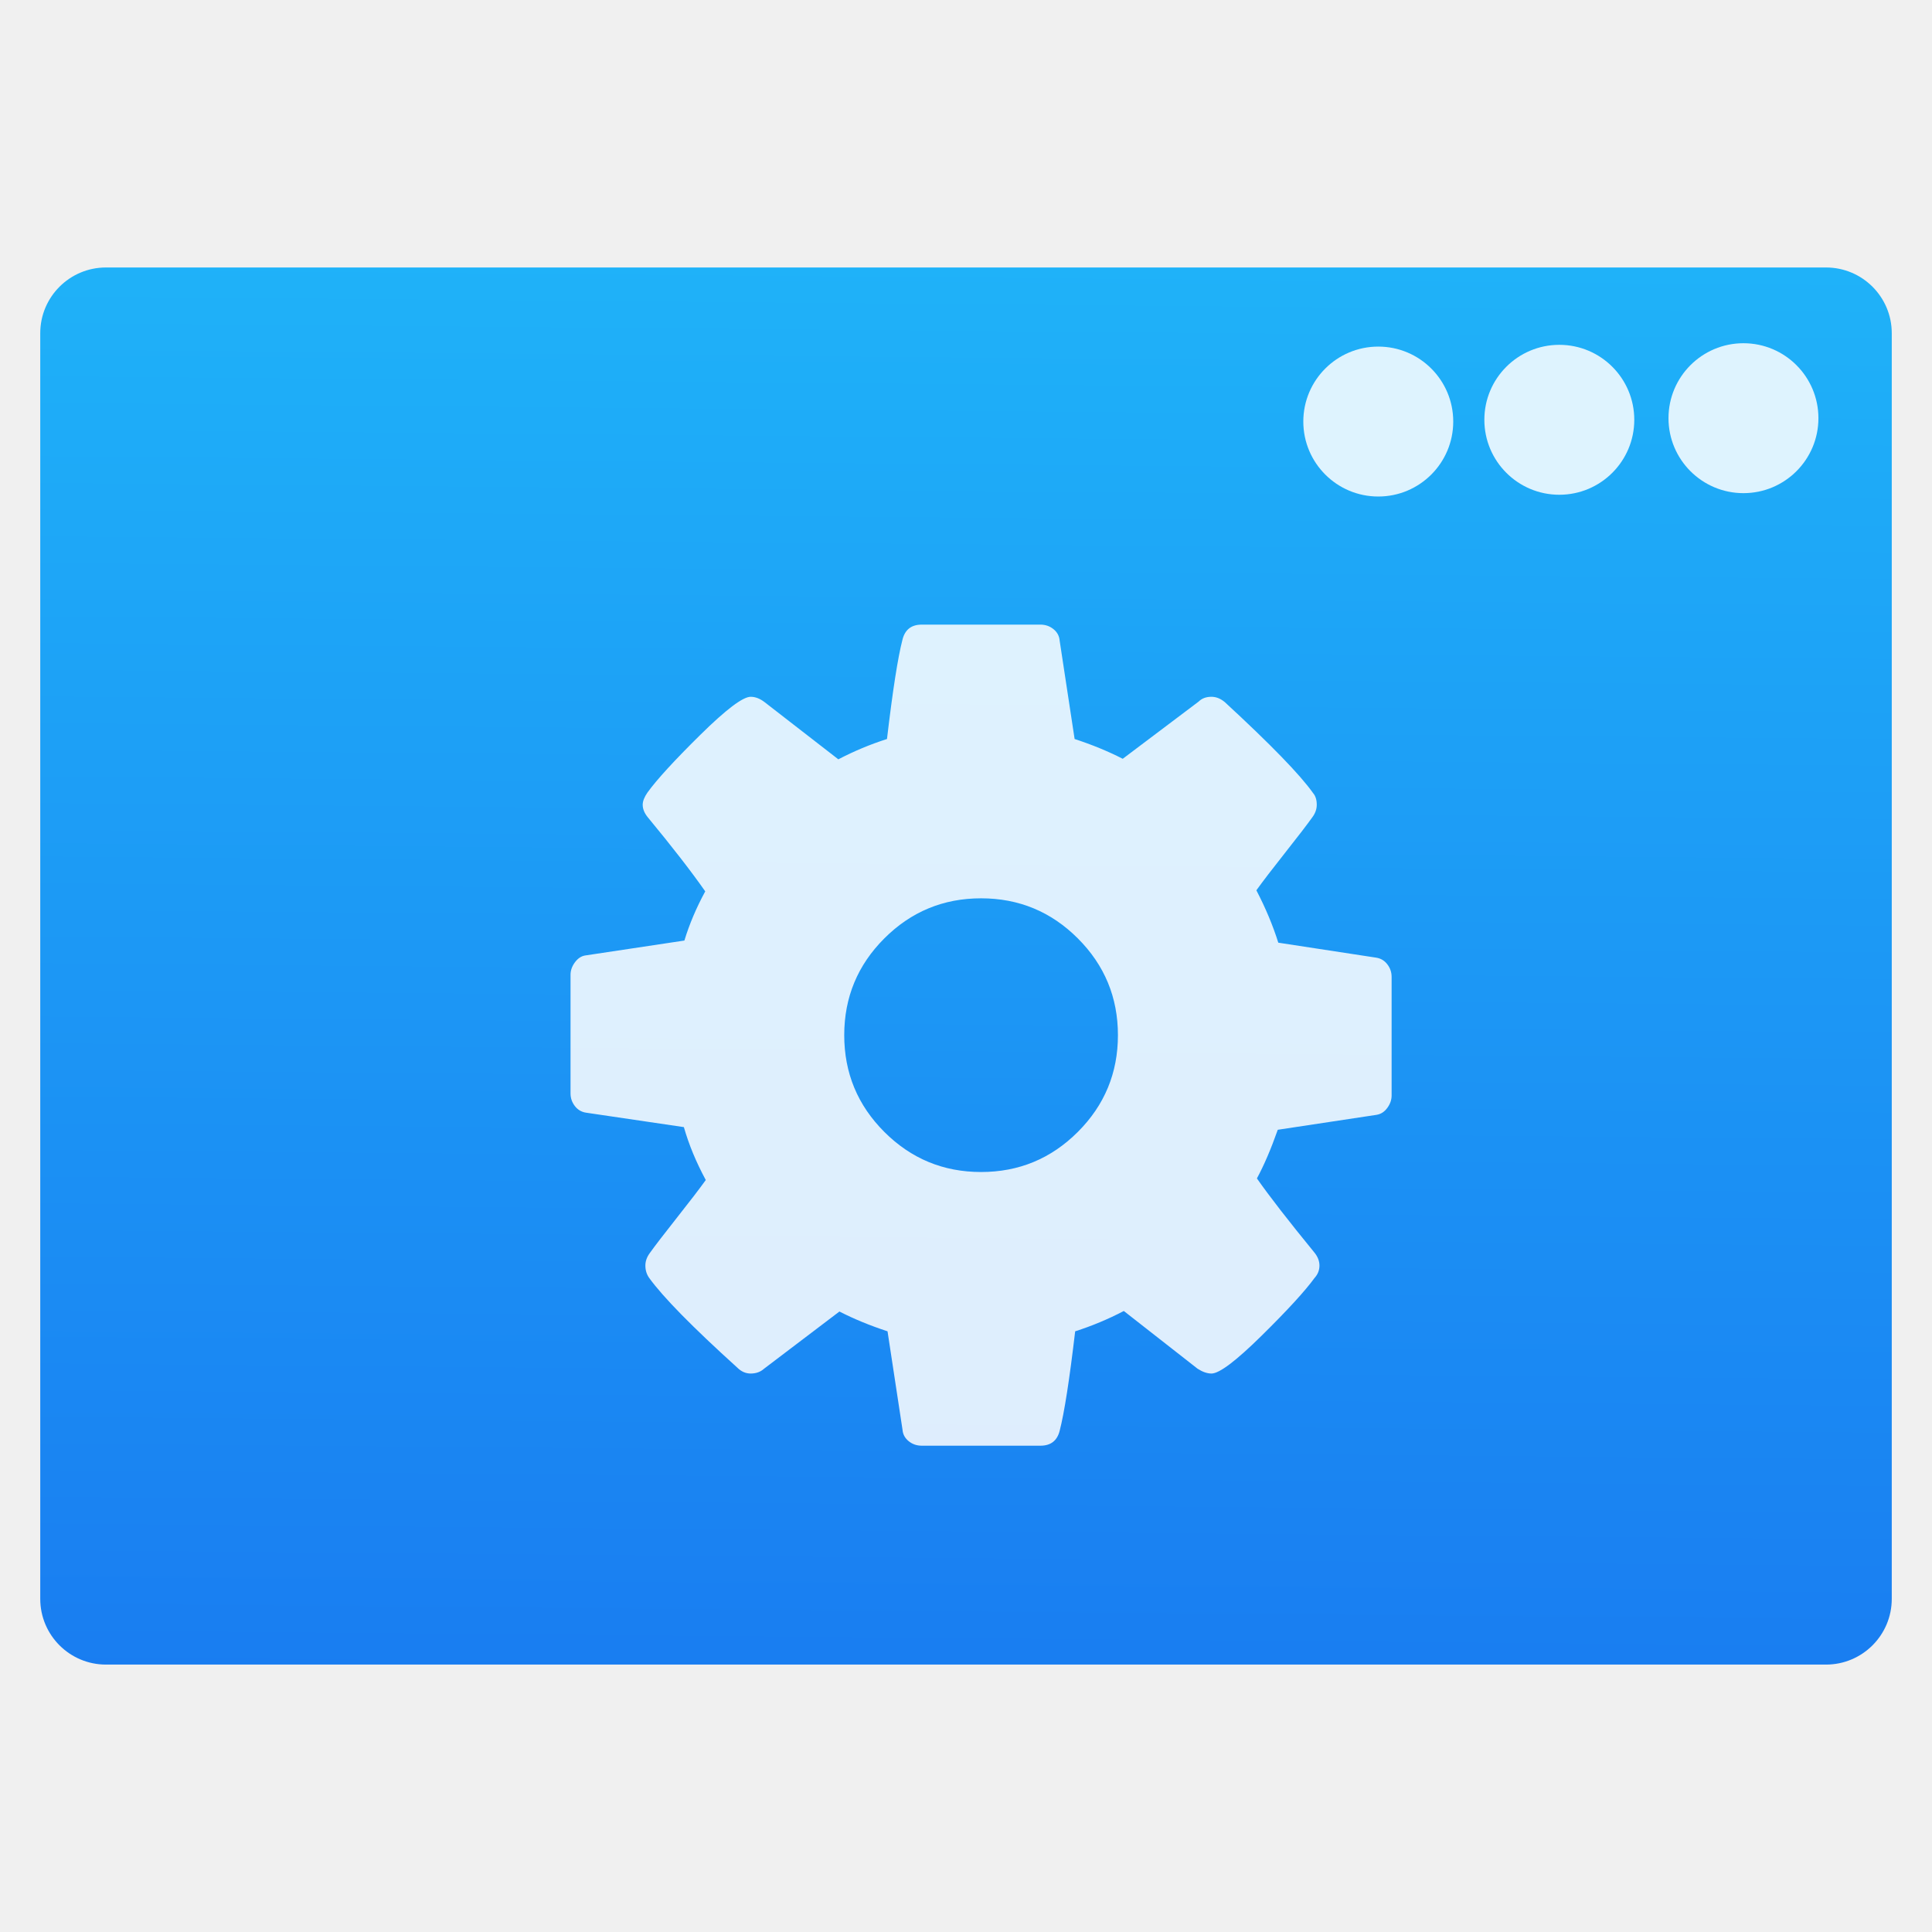
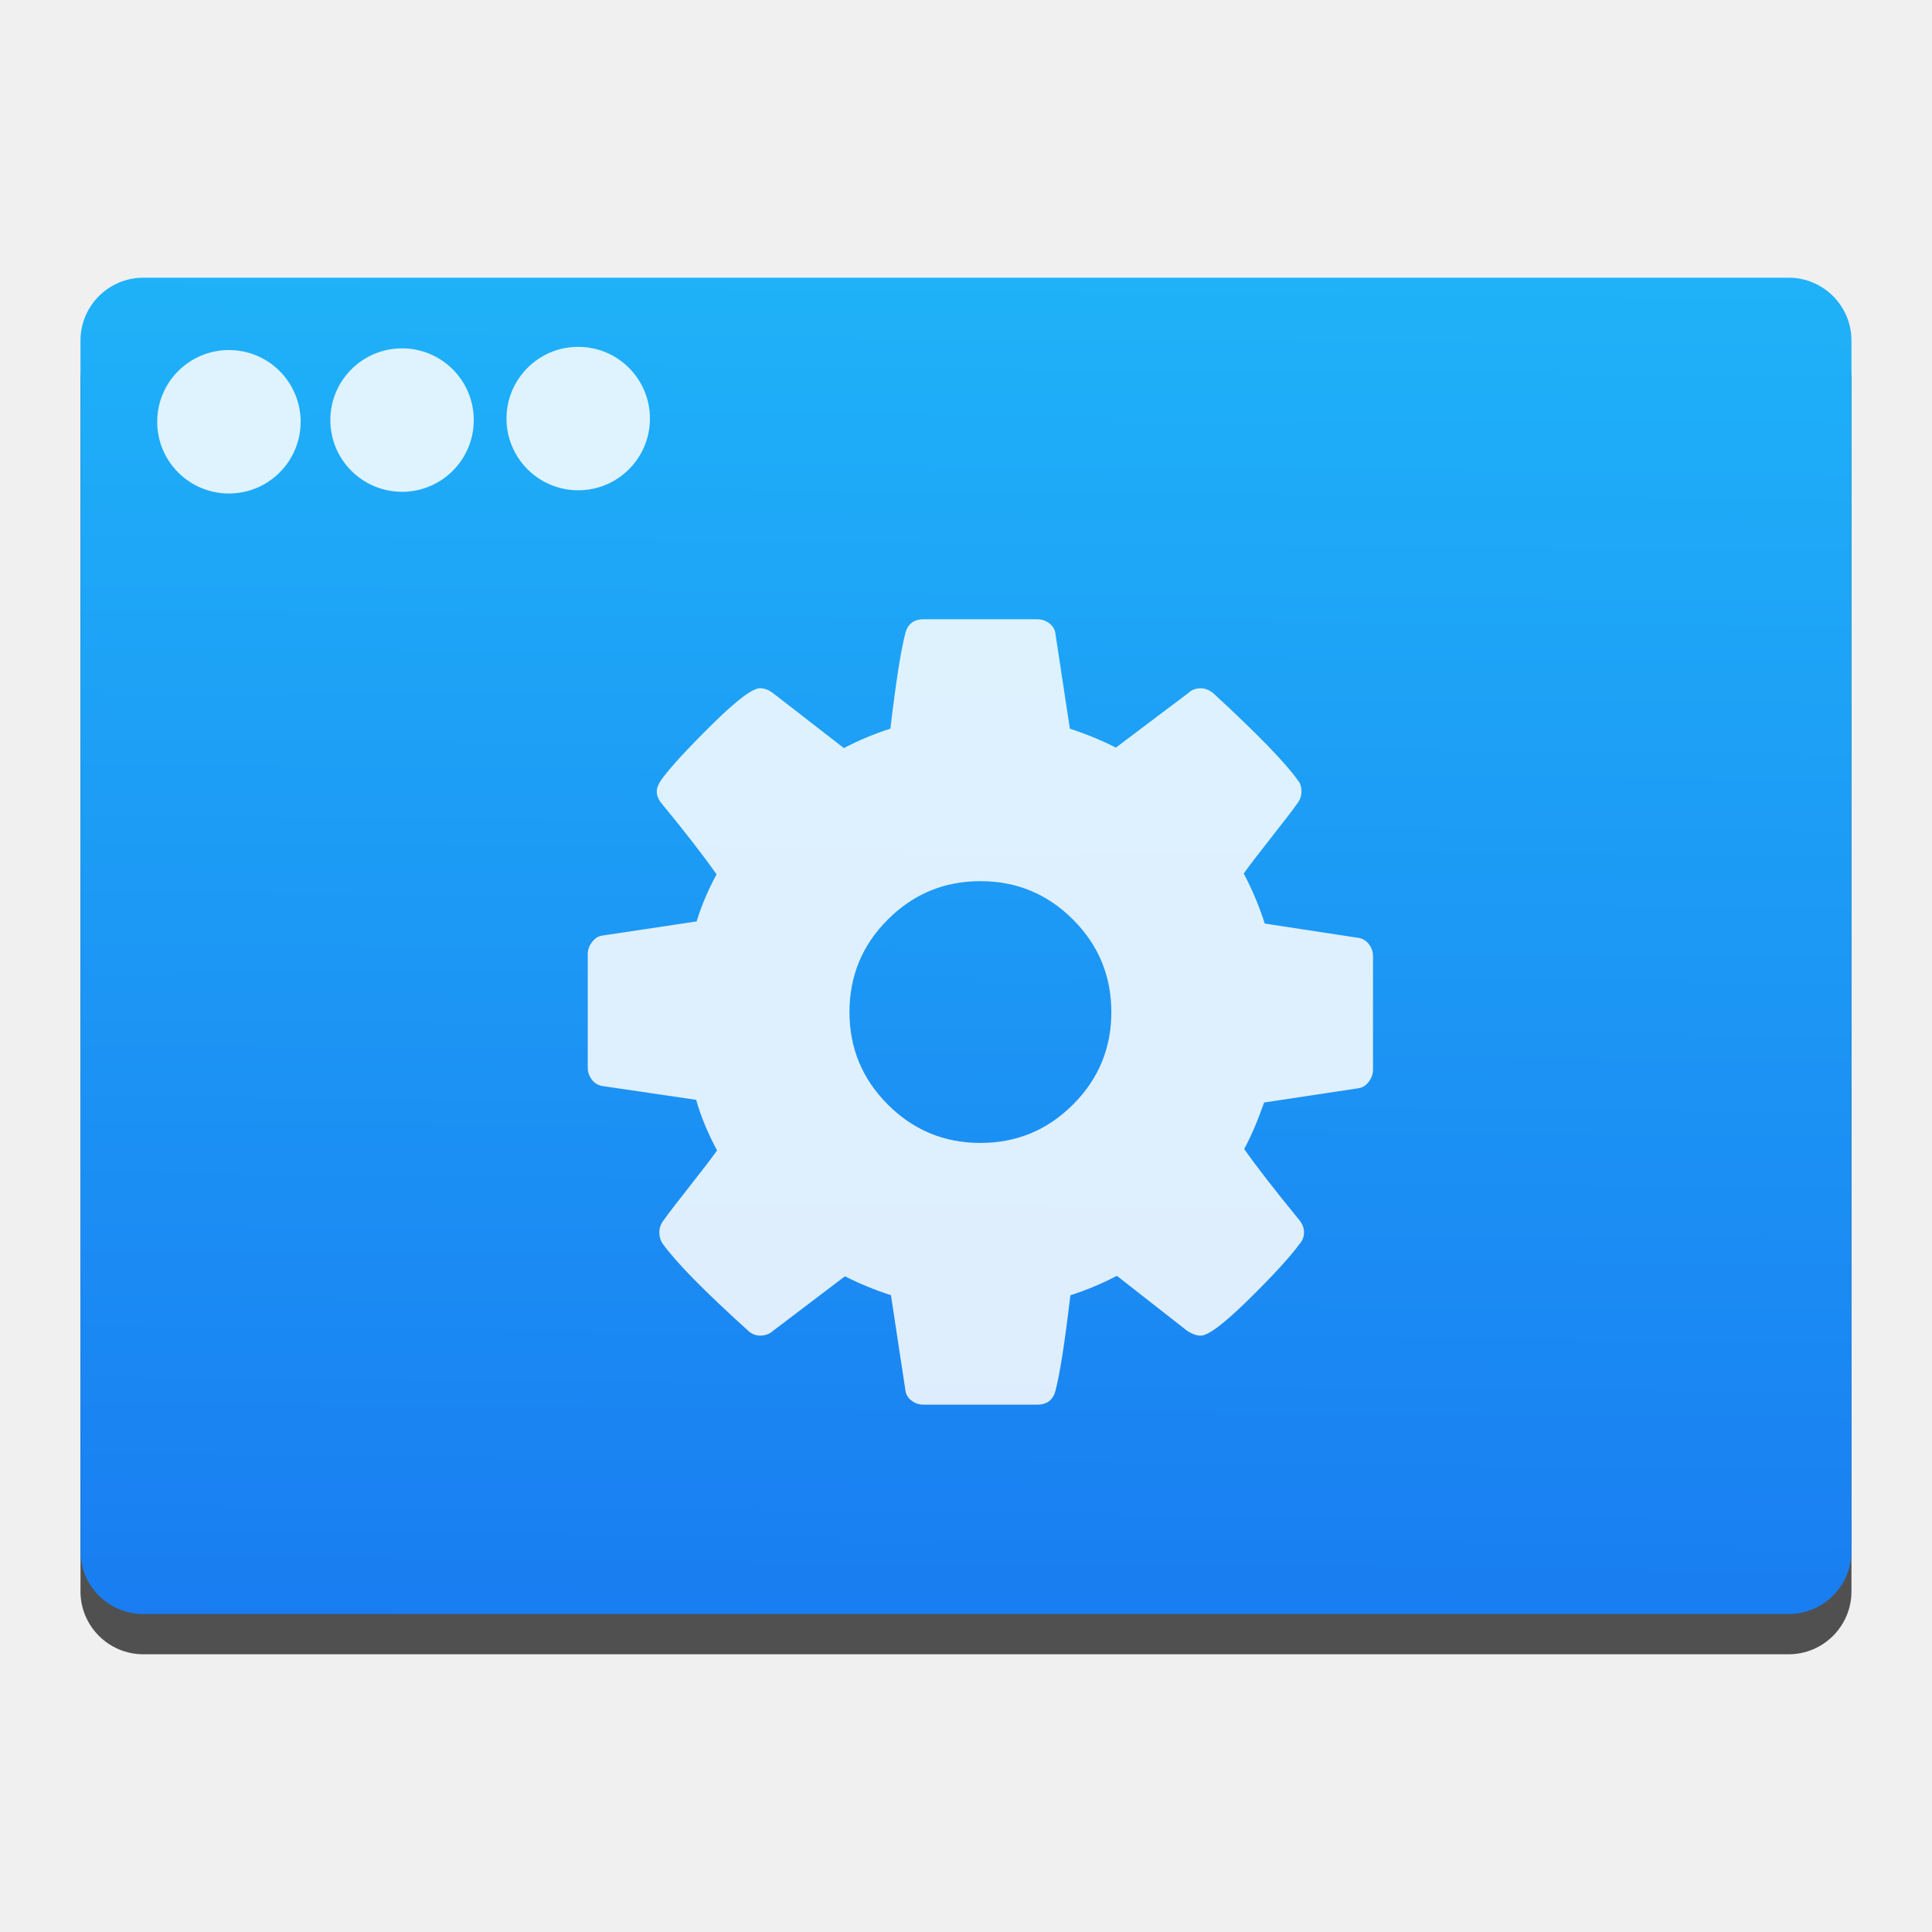
<svg xmlns="http://www.w3.org/2000/svg" xmlns:xlink="http://www.w3.org/1999/xlink" width="48" height="48" id="svg5453" version="1.1">
  <defs id="defs5455">
    <linearGradient id="linearGradient8311-06">
      <stop id="stop8313-6" style="stop-color:#a9a3d4;stop-opacity:1" offset="0" />
      <stop offset="0.47" style="stop-color:#87baff;stop-opacity:1" id="stop4462" />
      <stop id="stop8315-2" style="stop-color:#89ec85;stop-opacity:1" offset="1" />
    </linearGradient>
    <linearGradient gradientUnits="userSpaceOnUse" y2="23.5" x2="47" y1="23.5" x1="0" id="linearGradient4460" xlink:href="#linearGradient8311-06" />
    <linearGradient id="linearGradient4915">
      <stop style="stop-color:#8645a3;stop-opacity:1" offset="0" id="stop4917" />
      <stop id="stop4919" offset="1" style="stop-color:#d164ff;stop-opacity:1" />
    </linearGradient>
    <linearGradient id="linearGradient3687-2">
      <stop id="stop3689-6" offset="0" style="stop-color:#1a1a1a;stop-opacity:1" />
      <stop style="stop-color:#2c2c2e;stop-opacity:1" offset="0.111" id="stop3691-8" />
      <stop style="stop-color:#2b2b2d;stop-opacity:1" offset="0.29" id="stop3693-8" />
      <stop style="stop-color:#2a2b2d;stop-opacity:1" offset="0.512" id="stop3695-4" />
      <stop style="stop-color:#2b2b2d;stop-opacity:1" offset="0.752" id="stop3699-86" />
      <stop id="stop3701-8" offset="0.897" style="stop-color:#323232;stop-opacity:1" />
      <stop id="stop3703-9" offset="1" style="stop-color:#171717;stop-opacity:1" />
    </linearGradient>
    <linearGradient id="linearGradient4642">
      <stop id="stop4644" style="stop-color:#0bac83;stop-opacity:1" offset="0" />
      <stop id="stop4646" style="stop-color:#13ffaf;stop-opacity:1" offset="1" />
    </linearGradient>
    <linearGradient id="linearGradient4179-7">
      <stop id="stop4181-2" style="stop-color:#e8d800;stop-opacity:1" offset="0" />
      <stop id="stop4183-1" style="stop-color:#feff68;stop-opacity:1" offset="1" />
    </linearGradient>
    <linearGradient id="linearGradient4422">
      <stop style="stop-color:#ff9300;stop-opacity:1" offset="0" id="stop4424" />
      <stop style="stop-color:#ffd702;stop-opacity:1" offset="1" id="stop4426" />
    </linearGradient>
    <linearGradient id="linearGradient8467-7">
      <stop offset="0" style="stop-color:#3ec896;stop-opacity:1" id="stop8469-4" />
      <stop offset="1" style="stop-color:#66d9af;stop-opacity:1" id="stop8471-7" />
    </linearGradient>
    <linearGradient id="linearGradient5845">
      <stop style="stop-color:#974eb7;stop-opacity:1" offset="0" id="stop5847" />
      <stop id="stop5849" offset="1" style="stop-color:#d164ff;stop-opacity:1" />
    </linearGradient>
-     <linearGradient xlink:href="#linearGradient5733" id="linearGradient4347" gradientUnits="userSpaceOnUse" x1="3.147" y1="1041.495" x2="18.772" y2="1041.495" />
-     <linearGradient id="linearGradient5733">
-       <stop style="stop-color:#e6f3ff;stop-opacity:1" offset="0" id="stop5735" />
-       <stop style="stop-color:#dcffe7;stop-opacity:1" offset="1" id="stop5737" />
-     </linearGradient>
-     <linearGradient xlink:href="#linearGradient4143" id="linearGradient4222" x1="409.571" y1="542.798" x2="409.939" y2="501.232" gradientUnits="userSpaceOnUse" gradientTransform="matrix(1.052333,0,0,1.027613,-72.56772,-8.693152)" />
+     <linearGradient xlink:href="#linearGradient4143" id="linearGradient4222" x1="409.571" y1="542.798" x2="409.939" y2="501.232" gradientUnits="userSpaceOnUse" gradientTransform="matrix(0.8782816,0,0,0.8576508,-341.4652,576.2815)" />
    <linearGradient id="linearGradient4143">
      <stop style="stop-color:#197cf1;stop-opacity:1" offset="0" id="stop4145" />
      <stop style="stop-color:#20bcfa;stop-opacity:1" offset="1" id="stop4147" />
    </linearGradient>
  </defs>
  <g id="layer1" transform="translate(-384.5714,-499.798)">
    <g transform="translate(392.244,-502.5166)" id="layer1-4">
      <g transform="matrix(1.138587,0,0,1.138587,-3.456204,-142.8028)" id="g4413" style="stroke-width:1.317;stroke-miterlimit:4;stroke-dasharray:none">
-         <g id="g4312" transform="matrix(1.053938,0,0,1.053938,-0.9129872,-55.41166)">
-           <g transform="matrix(0.8333336,0,0,0.8333336,-408.2811,587.9022)" id="layer1-0">
-             <g transform="matrix(1.112463,0,0,1.112463,-46.05517,-58.71788)" id="g4338-1">
-               <g transform="matrix(0.840026,0,0,0.840026,94.72284,341.9716)" id="g4340-3">
-                 <g transform="matrix(1.016661,0,0,1.016661,-5.048318,-3.835953)" id="g4414" />
-                 <g id="g4304" />
-                 <g id="g4306" />
-                 <g id="g4308" />
-                 <g id="g4310" />
-                 <g id="g4312-3" />
-                 <g id="g4314" />
-                 <g id="g4316" />
-                 <g id="g4318" />
-                 <g id="g4320" />
-                 <g id="g4322" />
-                 <g id="g4324" />
-                 <g id="g4326" />
-                 <g id="g4328-3" />
-                 <g id="g4330-0" />
-                 <g id="g4332-2" />
-               </g>
-             </g>
+         <g id="g4730">
+           <rect ry="1.372" y="1012.673" x="-1.947" height="29.16" width="38.644" id="rect4655" style="opacity:1;fill:#000000;fill-opacity:0.667;stroke:none;stroke-width:0.167;stroke-linecap:round;stroke-linejoin:round;stroke-miterlimit:4;stroke-dasharray:none;stroke-opacity:1" />
+           <g transform="matrix(0.7850673,0,0,0.7850673,-362.7552,854.8072)" id="g4340-3">
+             <g transform="matrix(1.016661,0,0,1.016661,-5.048318,-3.835953)" id="g4414" />
+             <g id="g4304" />
+             <g id="g4306" />
+             <g id="g4308" />
+             <g id="g4310" />
+             <g id="g4312-3" />
+             <g id="g4314" />
+             <g id="g4316" />
+             <g id="g4318" />
+             <g id="g4320" />
+             <g id="g4322" />
+             <g id="g4324" />
+             <g id="g4326" />
+             <g id="g4328-3" />
+             <g id="g4330-0" />
+             <g id="g4332-2" />
          </g>
-           <g transform="matrix(0.1358435,0,0,0.1358435,9.106733,1019.714)" style="fill:url(#linearGradient4347);fill-opacity:1" id="g3389">
-             <rect ry="1.644" y="513.127" x="334.234" height="34.939" width="46.303" id="rect4195" style="opacity:1;fill:url(#linearGradient4222);fill-opacity:1;stroke:none;stroke-width:0.2;stroke-linecap:round;stroke-linejoin:round;stroke-miterlimit:4;stroke-dasharray:none;stroke-opacity:1" transform="matrix(6.094416,0,0,6.094416,-2117.354,-3181.212)" />
-             <circle style="opacity:1;fill:#ffffff;fill-opacity:0.852;stroke:none;stroke-width:0.2;stroke-linecap:round;stroke-linejoin:round;stroke-miterlimit:4;stroke-dasharray:none;stroke-opacity:1" id="path4224" cx="373.366" cy="518.737" r="2.25" transform="matrix(5.077738,0,0,5.077738,-1716.661,-2665.043)" />
-             <circle style="opacity:1;fill:#ffffff;fill-opacity:0.852;stroke:none;stroke-width:0.2;stroke-linecap:round;stroke-linejoin:round;stroke-miterlimit:4;stroke-dasharray:none;stroke-opacity:1" id="path4224-4" cx="367.839" cy="518.785" r="2.25" transform="matrix(5.077738,0,0,5.077738,-1716.661,-2665.043)" />
-             <circle style="opacity:1;fill:#ffffff;fill-opacity:0.852;stroke:none;stroke-width:0.2;stroke-linecap:round;stroke-linejoin:round;stroke-miterlimit:4;stroke-dasharray:none;stroke-opacity:1" id="path4224-8" cx="362.405" cy="518.838" r="2.25" transform="matrix(5.077738,0,0,5.077738,-1716.661,-2665.043)" />
-             <path style="fill:#ffffff;fill-opacity:0.852" id="path4463-5" d="m 124.918,52.205 c -0.436,-0.571 -1.005,-0.911 -1.711,-1.019 l -14.909,-2.281 c -0.815,-2.607 -1.929,-5.268 -3.341,-7.984 0.977,-1.358 2.443,-3.272 4.398,-5.744 1.955,-2.472 3.34,-4.277 4.155,-5.418 0.435,-0.598 0.651,-1.222 0.651,-1.874 0,-0.76 -0.189,-1.357 -0.57,-1.792 -1.955,-2.771 -6.436,-7.387 -13.443,-13.851 -0.65,-0.543 -1.33,-0.814 -2.035,-0.814 -0.815,0 -1.467,0.244 -1.956,0.732 L 84.589,20.878 C 82.361,19.737 79.917,18.732 77.256,17.863 L 74.975,2.873 C 74.921,2.167 74.608,1.583 74.038,1.121 73.467,0.659 72.803,0.429 72.041,0.429 l -18.086,0 c -1.575,0 -2.553,0.76 -2.933,2.281 -0.706,2.715 -1.494,7.766 -2.363,15.153 -2.553,0.816 -5.024,1.848 -7.414,3.097 L 30.002,12.242 c -0.706,-0.543 -1.412,-0.814 -2.118,-0.814 -1.195,0 -3.761,1.941 -7.699,5.825 -3.938,3.884 -6.612,6.803 -8.025,8.758 -0.489,0.706 -0.733,1.331 -0.733,1.874 0,0.652 0.271,1.304 0.814,1.955 3.639,4.4 6.545,8.147 8.718,11.244 -1.358,2.498 -2.417,4.997 -3.177,7.495 L 2.628,50.86 C 2.031,50.969 1.515,51.322 1.08,51.92 0.645,52.517 0.428,53.142 0.428,53.793 l 0,18.087 c 0,0.707 0.217,1.344 0.652,1.914 0.435,0.571 1.005,0.912 1.711,1.02 l 14.91,2.2 c 0.76,2.661 1.873,5.349 3.34,8.064 -0.977,1.358 -2.444,3.272 -4.399,5.744 -1.955,2.472 -3.341,4.277 -4.155,5.418 -0.435,0.599 -0.652,1.222 -0.652,1.874 0,0.706 0.19,1.33 0.57,1.873 2.118,2.934 6.599,7.497 13.443,13.688 0.598,0.598 1.277,0.896 2.037,0.896 0.815,0 1.494,-0.244 2.037,-0.732 L 41.41,105.12 c 2.228,1.141 4.672,2.146 7.333,3.016 l 2.281,14.99 c 0.055,0.706 0.367,1.29 0.937,1.752 0.57,0.463 1.236,0.692 1.996,0.692 l 18.087,0 c 1.577,0 2.554,-0.76 2.935,-2.281 0.705,-2.716 1.492,-7.766 2.361,-15.153 2.553,-0.815 5.025,-1.848 7.414,-3.097 l 11.244,8.8 c 0.76,0.488 1.467,0.732 2.118,0.732 1.194,0 3.747,-1.927 7.657,-5.784 3.912,-3.856 6.6,-6.79 8.065,-8.8 0.489,-0.543 0.734,-1.167 0.734,-1.873 0,-0.706 -0.271,-1.387 -0.815,-2.037 -3.91,-4.78 -6.816,-8.527 -8.718,-11.243 1.086,-2.01 2.146,-4.481 3.178,-7.414 l 15.072,-2.28 c 0.651,-0.109 1.196,-0.463 1.63,-1.061 0.434,-0.598 0.65,-1.223 0.65,-1.874 l 0,-18.086 c 10e-4,-0.706 -0.215,-1.343 -0.651,-1.914 l 0,0 z M 77.747,77.746 C 73.674,81.82 68.758,83.857 63,83.857 57.242,83.857 52.327,81.82 48.253,77.746 44.18,73.673 42.143,68.758 42.143,63 c 0,-5.758 2.036,-10.673 6.11,-14.747 4.074,-4.073 8.99,-6.11 14.747,-6.11 5.758,0 10.674,2.037 14.747,6.11 4.073,4.074 6.11,8.989 6.11,14.747 0,5.758 -2.037,10.673 -6.11,14.746 l 0,0 z" />
-           </g>
+           <rect style="opacity:1;fill:url(#linearGradient4222);fill-opacity:1;stroke:none;stroke-width:0.167;stroke-linecap:round;stroke-linejoin:round;stroke-miterlimit:4;stroke-dasharray:none;stroke-opacity:1" id="rect4195" width="38.644" height="29.16" x="-1.947" y="1011.795" ry="1.372" />
+           <path d="m 26.17,1026.34 c -0.06,-0.078 -0.138,-0.125 -0.234,-0.14 l -2.042,-0.312 c -0.112,-0.357 -0.264,-0.721 -0.458,-1.093 0.134,-0.186 0.335,-0.448 0.602,-0.787 0.268,-0.339 0.457,-0.586 0.569,-0.742 0.06,-0.082 0.089,-0.167 0.089,-0.257 0,-0.104 -0.026,-0.186 -0.078,-0.245 -0.268,-0.38 -0.881,-1.012 -1.841,-1.897 -0.089,-0.075 -0.182,-0.112 -0.279,-0.112 -0.112,0 -0.201,0.034 -0.268,0.1 l -1.584,1.194 c -0.305,-0.156 -0.64,-0.294 -1.004,-0.413 l -0.312,-2.053 c -0.007,-0.097 -0.05,-0.177 -0.128,-0.24 -0.078,-0.063 -0.169,-0.095 -0.273,-0.095 h -2.477 c -0.216,0 -0.35,0.104 -0.402,0.312 -0.097,0.372 -0.205,1.063 -0.324,2.075 -0.35,0.112 -0.688,0.253 -1.015,0.424 l -1.54,-1.194 c -0.097,-0.075 -0.193,-0.112 -0.29,-0.112 -0.164,0 -0.515,0.266 -1.054,0.798 -0.539,0.532 -0.905,0.932 -1.099,1.199 -0.067,0.097 -0.1,0.182 -0.1,0.257 0,0.09 0.037,0.178 0.111,0.268 0.498,0.603 0.896,1.116 1.194,1.54 -0.186,0.342 -0.331,0.684 -0.435,1.026 l -2.075,0.312 c -0.082,0.015 -0.152,0.063 -0.212,0.145 -0.06,0.082 -0.089,0.167 -0.089,0.257 v 2.477 c 0,0.097 0.03,0.184 0.089,0.262 0.06,0.078 0.138,0.125 0.234,0.14 l 2.042,0.301 c 0.104,0.364 0.257,0.733 0.457,1.104 -0.134,0.186 -0.335,0.448 -0.602,0.787 -0.268,0.339 -0.458,0.586 -0.569,0.742 -0.06,0.082 -0.089,0.167 -0.089,0.257 0,0.097 0.026,0.182 0.078,0.256 0.29,0.402 0.904,1.027 1.841,1.875 0.082,0.082 0.175,0.123 0.279,0.123 0.112,0 0.205,-0.034 0.279,-0.1 l 1.573,-1.194 c 0.305,0.156 0.64,0.294 1.004,0.413 l 0.312,2.053 c 0.007,0.097 0.05,0.177 0.128,0.24 0.078,0.063 0.169,0.095 0.273,0.095 h 2.477 c 0.216,0 0.35,-0.104 0.402,-0.312 0.097,-0.372 0.204,-1.063 0.323,-2.075 0.35,-0.112 0.688,-0.253 1.015,-0.424 l 1.54,1.205 c 0.104,0.066 0.201,0.1 0.29,0.1 0.164,0 0.513,-0.264 1.049,-0.792 0.536,-0.528 0.904,-0.93 1.104,-1.205 0.067,-0.074 0.101,-0.16 0.101,-0.256 0,-0.097 -0.037,-0.19 -0.112,-0.279 -0.535,-0.655 -0.933,-1.168 -1.194,-1.54 0.149,-0.275 0.294,-0.614 0.435,-1.015 l 2.064,-0.312 c 0.089,-0.015 0.164,-0.063 0.223,-0.145 0.059,-0.082 0.089,-0.168 0.089,-0.257 v -2.477 c 1.37e-4,-0.097 -0.029,-0.184 -0.089,-0.262 z m -6.46,3.498 c -0.558,0.558 -1.231,0.837 -2.02,0.837 -0.789,0 -1.462,-0.279 -2.02,-0.837 -0.558,-0.558 -0.837,-1.231 -0.837,-2.019 0,-0.788 0.279,-1.462 0.837,-2.019 0.558,-0.558 1.231,-0.837 2.02,-0.837 0.789,0 1.462,0.279 2.02,0.837 0.558,0.558 0.837,1.231 0.837,2.019 0,0.789 -0.279,1.462 -0.837,2.019 z" id="path4463-5" style="fill:#ffffff;fill-opacity:0.852;stroke-width:0.18" />
+           <circle r="1.565" cy="1014.869" cx="8.914" id="path4224-3" style="opacity:1;fill:#ffffff;fill-opacity:0.852;stroke:none;stroke-width:0.139;stroke-linecap:round;stroke-linejoin:round;stroke-miterlimit:4;stroke-dasharray:none;stroke-opacity:1" />
+           <circle r="1.565" cy="1014.902" cx="5.07" id="path4224-4-6" style="opacity:1;fill:#ffffff;fill-opacity:0.852;stroke:none;stroke-width:0.139;stroke-linecap:round;stroke-linejoin:round;stroke-miterlimit:4;stroke-dasharray:none;stroke-opacity:1" />
+           <circle r="1.565" cy="1014.939" cx="1.292" id="path4224-8-7" style="opacity:1;fill:#ffffff;fill-opacity:0.852;stroke:none;stroke-width:0.139;stroke-linecap:round;stroke-linejoin:round;stroke-miterlimit:4;stroke-dasharray:none;stroke-opacity:1" />
        </g>
      </g>
      <g style="fill:url(#linearGradient4460);fill-opacity:1" transform="matrix(0.4879688,0,0,0.4879688,21.35672,1026.898)" id="g3" />
    </g>
  </g>
</svg>
